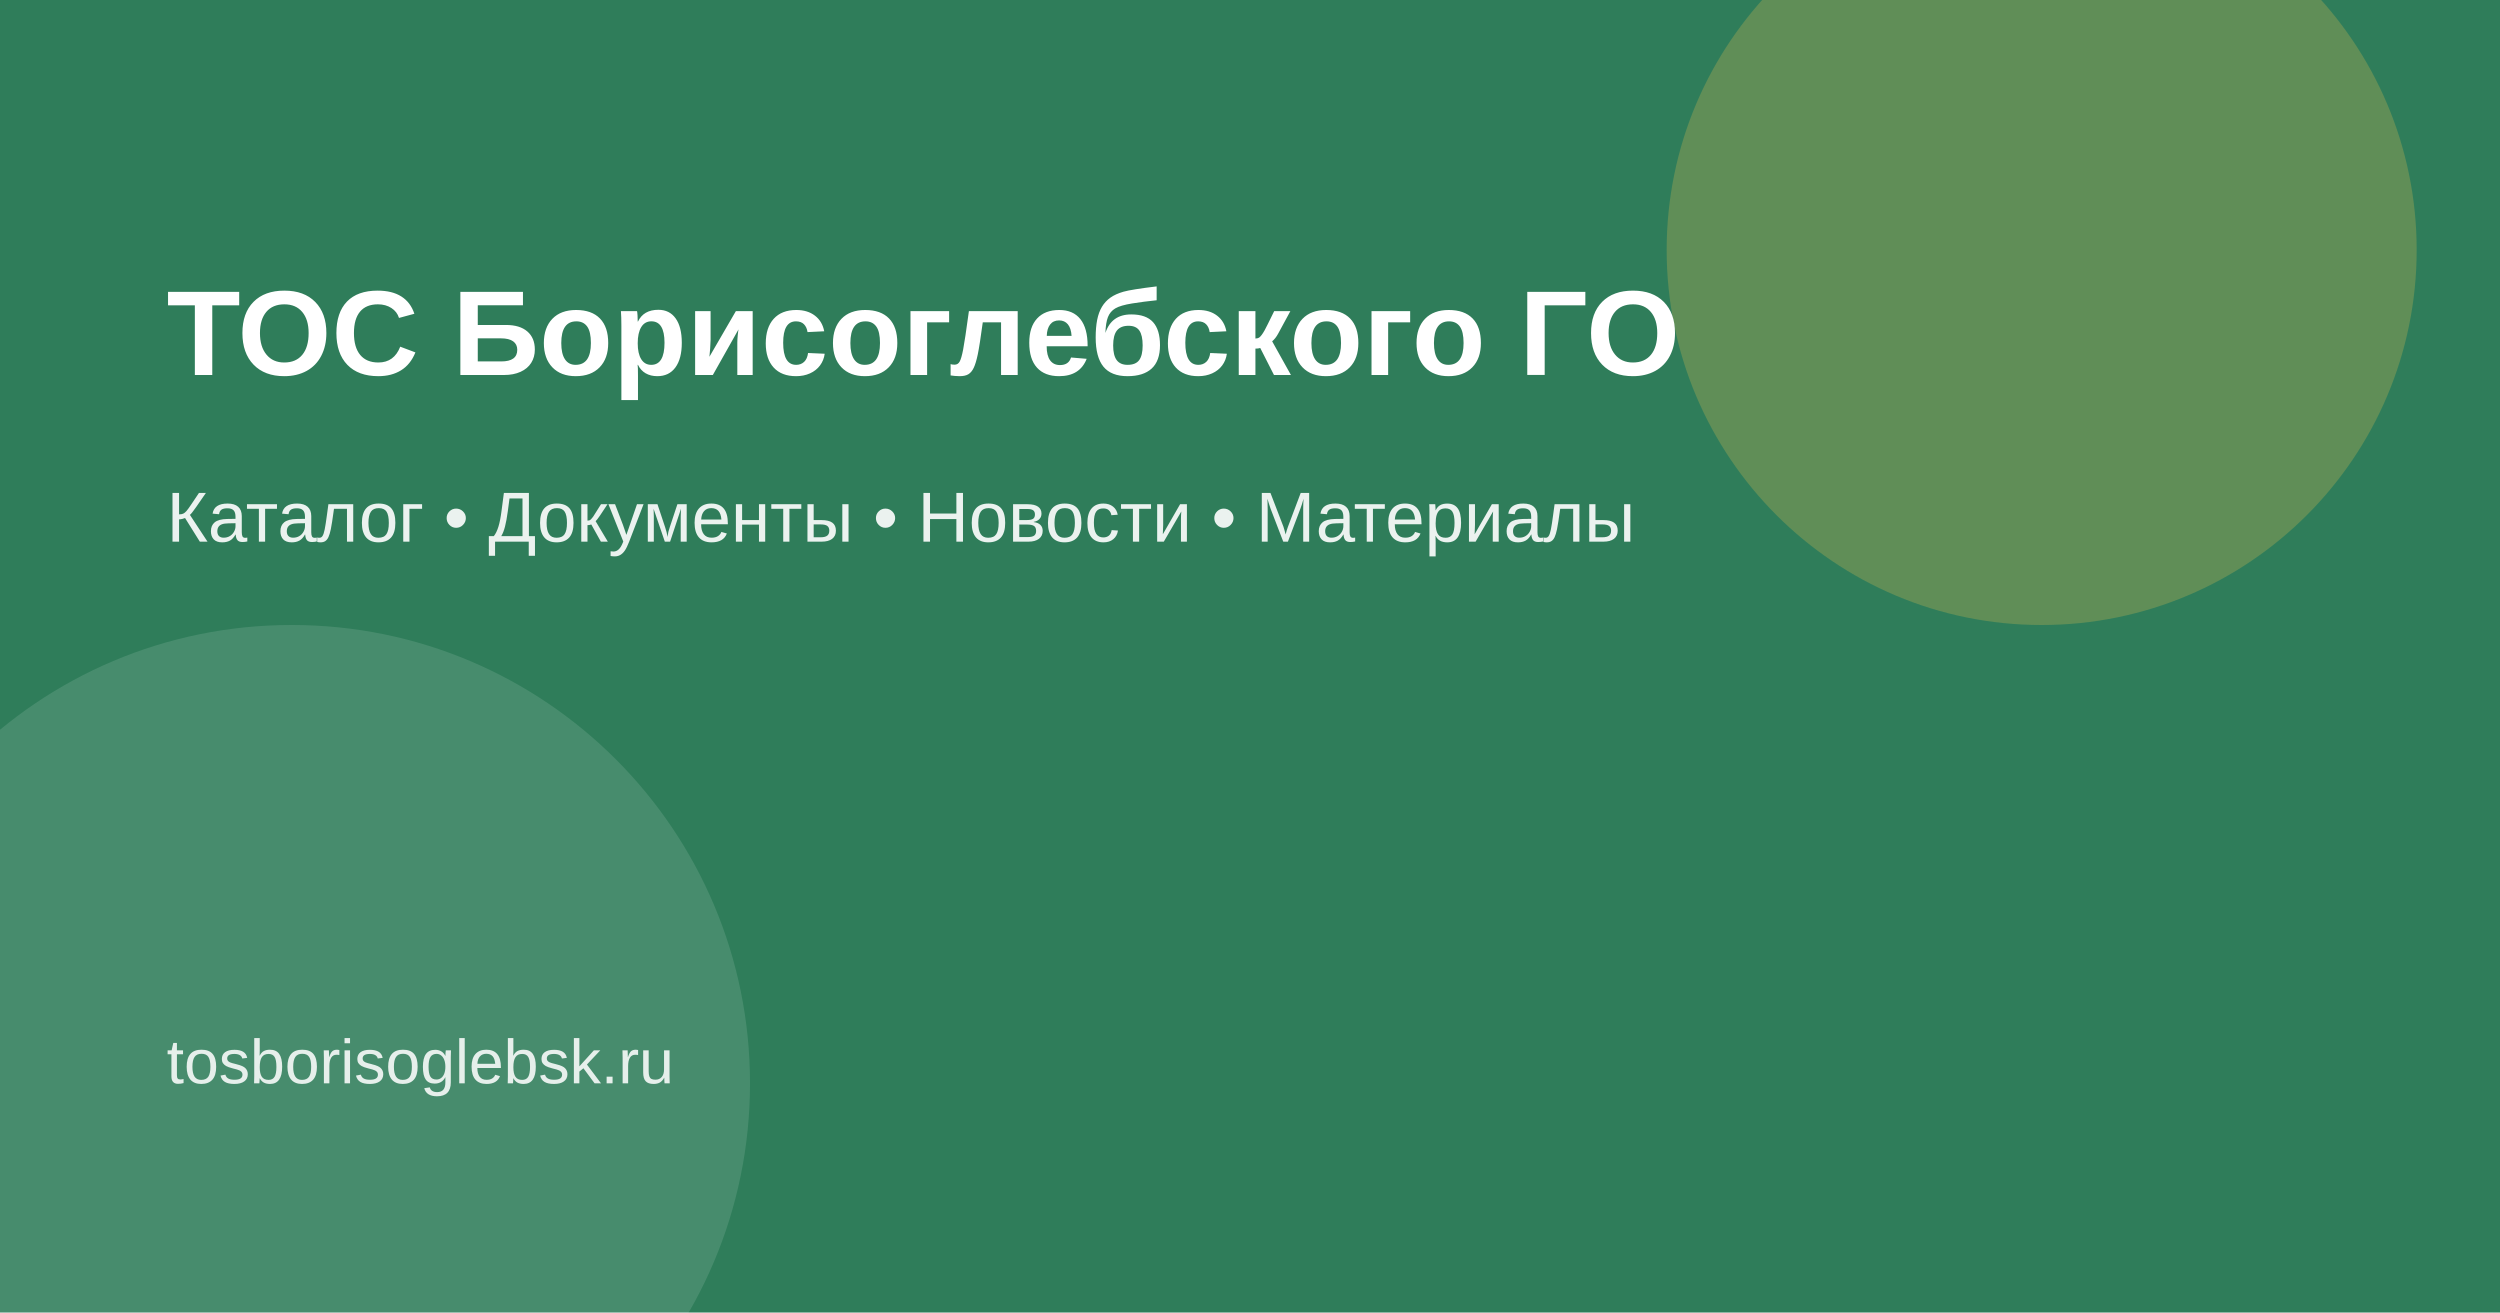
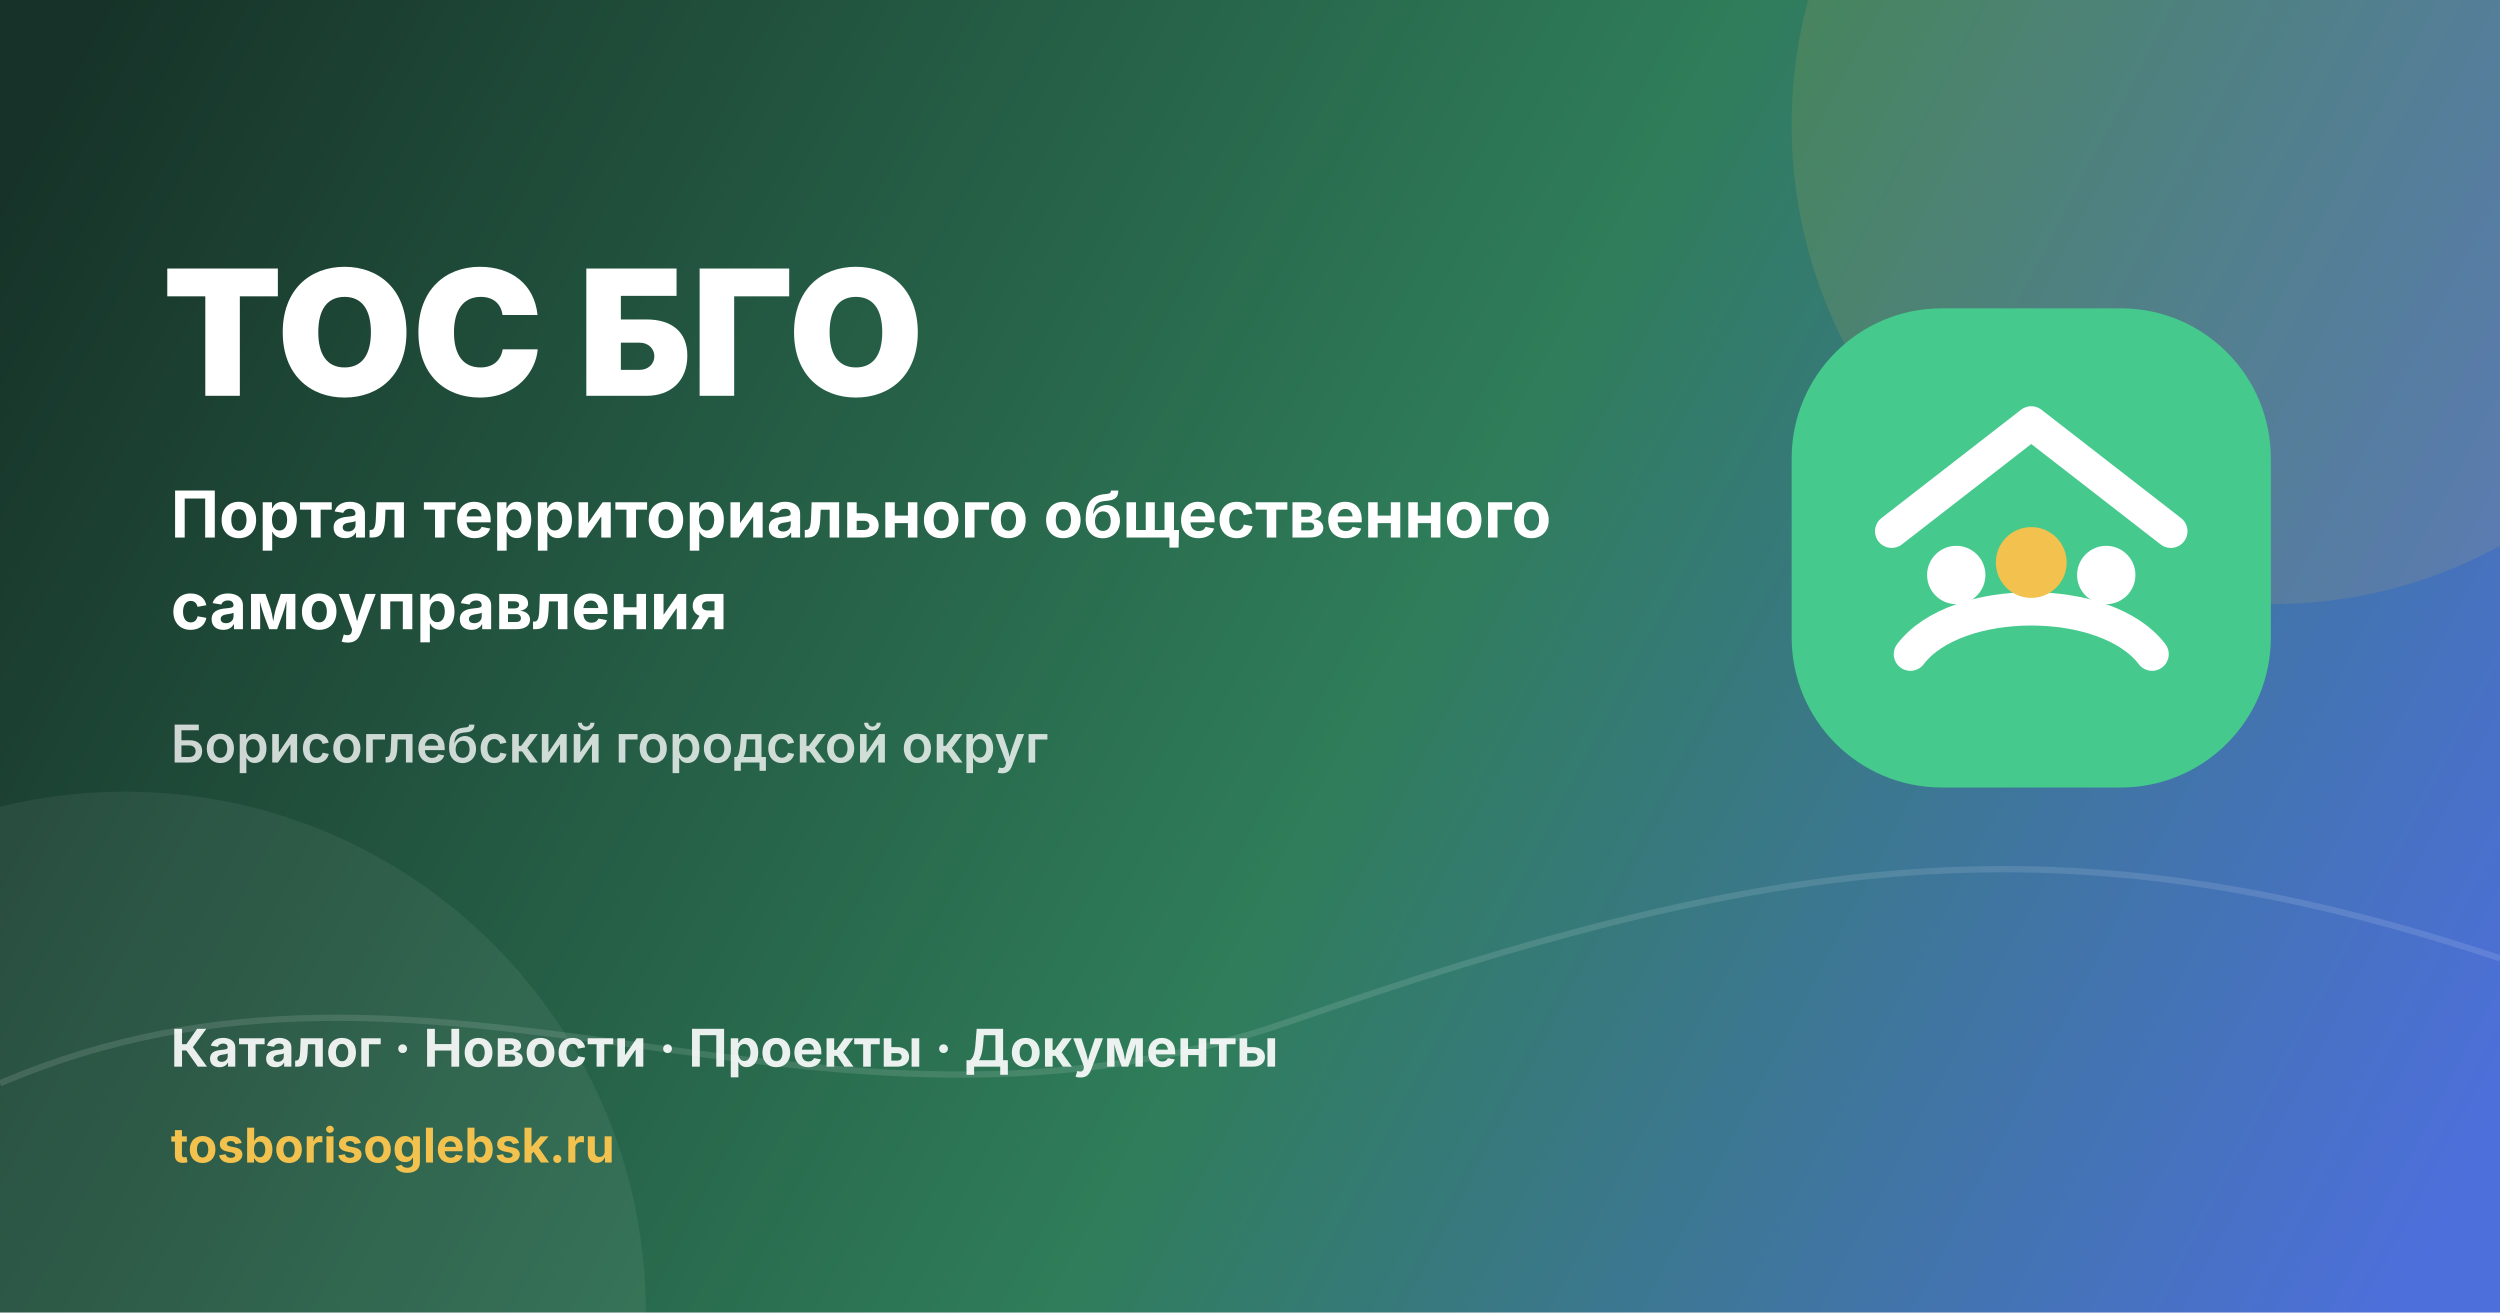
<svg xmlns="http://www.w3.org/2000/svg" width="1200" height="630" viewBox="0 0 1200 630">
  <defs>
-     <linearGradient id="g" x1="0" y1="0" x2="1200" y2="630">
-       <stop stop-color="#2f7d5a" />
-       <stop offset="1" stop-color="#4d6fdb" />
+     <linearGradient id="b" x1="40" y1="20" x2="1160" y2="610" gradientUnits="userSpaceOnUse">
+       <stop stop-color="#173329" />
+       <stop offset=".55" stop-color="#2F7D5A" />
+       <stop offset="1" stop-color="#4D6FDB" />
+     </linearGradient>
+     <linearGradient id="m" x1="0" y1="0" x2="230" y2="230">
+       <stop stop-color="#45C98C" />
+       <stop offset="1" stop-color="#718DFF" />
    </linearGradient>
  </defs>
-   <rect width="1200" height="630" fill="url(#g)" />
-   <circle cx="980" cy="120" r="180" fill="#f2c14e" opacity=".25" />
-   <circle cx="140" cy="520" r="220" fill="#fff" opacity=".12" />
-   <text x="80" y="180" font-family="Arial, sans-serif" font-size="58" font-weight="900" fill="#fff">ТОС Борисоглебского ГО</text>
-   <text x="80" y="260" font-family="Arial, sans-serif" font-size="34" fill="#fff" opacity=".9">Каталог • Документы • Новости • Материалы</text>
-   <text x="80" y="520" font-family="Arial, sans-serif" font-size="30" fill="#fff" opacity=".86">tosborisoglebsk.ru</text>
+   <rect width="1200" height="630" fill="url(#b)" />
+   <circle cx="1090" cy="60" r="230" fill="#F2C14E" opacity=".12" />
+   <circle cx="60" cy="630" r="250" fill="#fff" opacity=".06" />
+   <path d="M0 520C210 430 390 570 620 490S990 390 1200 460" fill="none" stroke="#fff" stroke-width="3" opacity=".12" />
+   <g transform="translate(860 148)" data-brand-mark="tos-bgo-community">
+     <rect width="230" height="230" rx="72" fill="url(#m)" />
+     <path d="M48 107 115 55 182 107M57 166C79 137 151 137 173 166" fill="none" stroke="#fff" stroke-width="16" stroke-linecap="round" stroke-linejoin="round" />
+     <circle cx="79" cy="128" r="14" fill="#fff" />
+     <circle cx="115" cy="122" r="17" fill="#F2C14E" />
+     <circle cx="151" cy="128" r="14" fill="#fff" />
+   </g>
+   <g font-family="Inter,Arial,sans-serif" fill="#fff">
+     <text x="78" y="190" font-size="84" font-weight="900">ТОС БГО</text>
+     <text x="82" y="258" font-size="31" font-weight="700">Портал территориального общественного</text>
+     <text x="82" y="302" font-size="31" font-weight="700">самоуправления</text>
+     <text x="82" y="366" font-size="25" font-weight="600" opacity=".78">Борисоглебский городской округ</text>
+     <text x="82" y="512" font-size="25" font-weight="700" opacity=".9">Каталог · Новости · Проекты · Документы</text>
+     <text x="82" y="558" font-size="23" font-weight="700" fill="#F2C14E">tosborisoglebsk.ru</text>
+   </g>
</svg>
